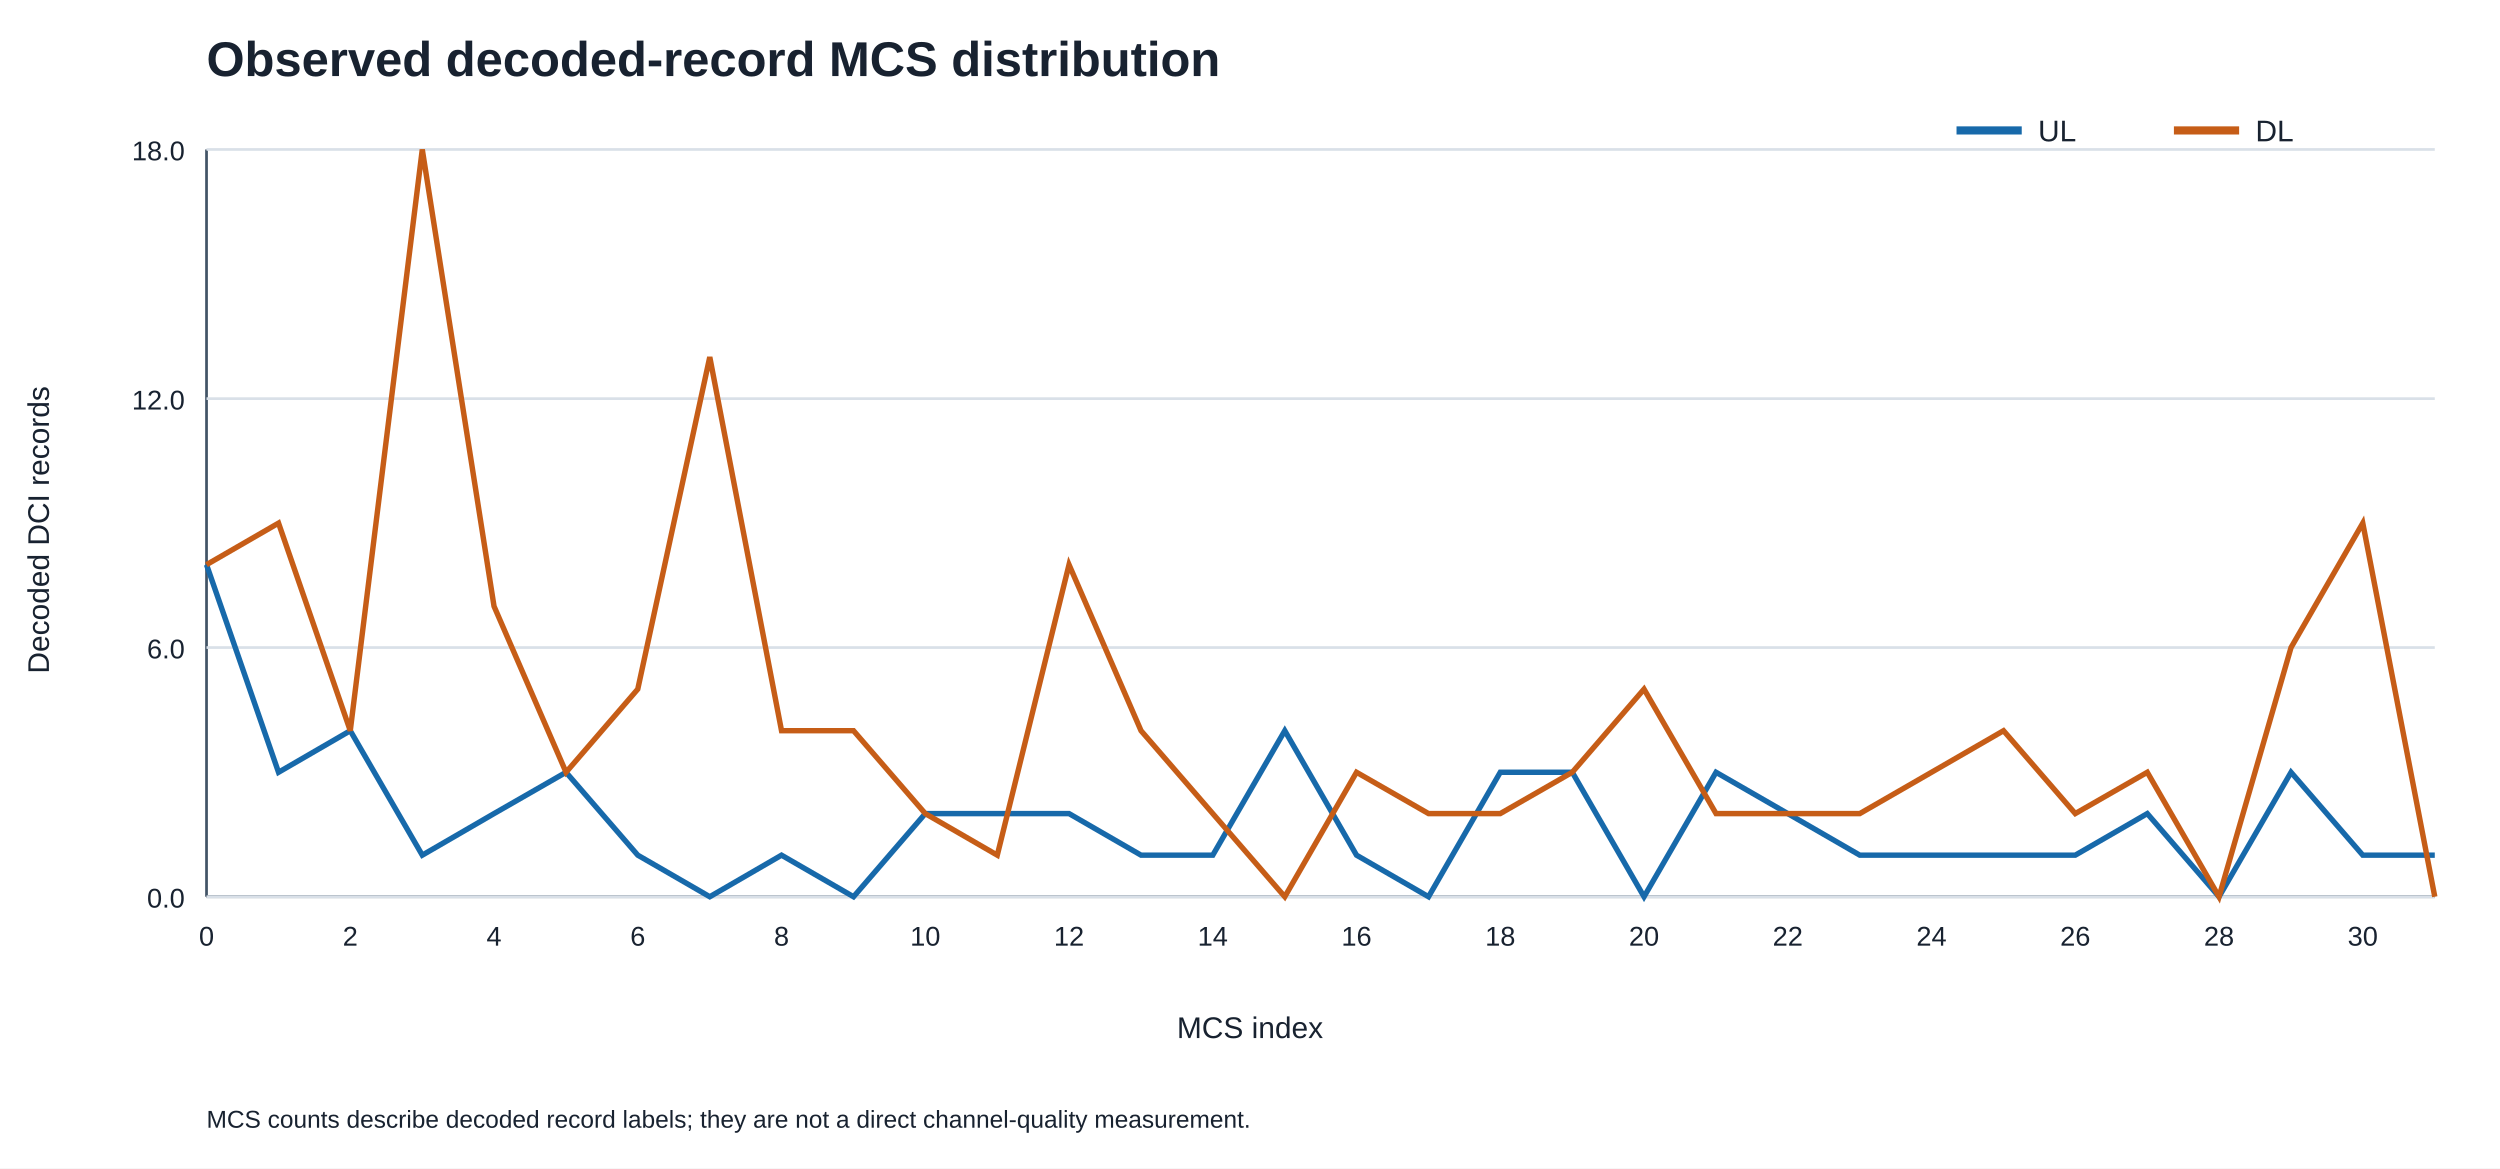
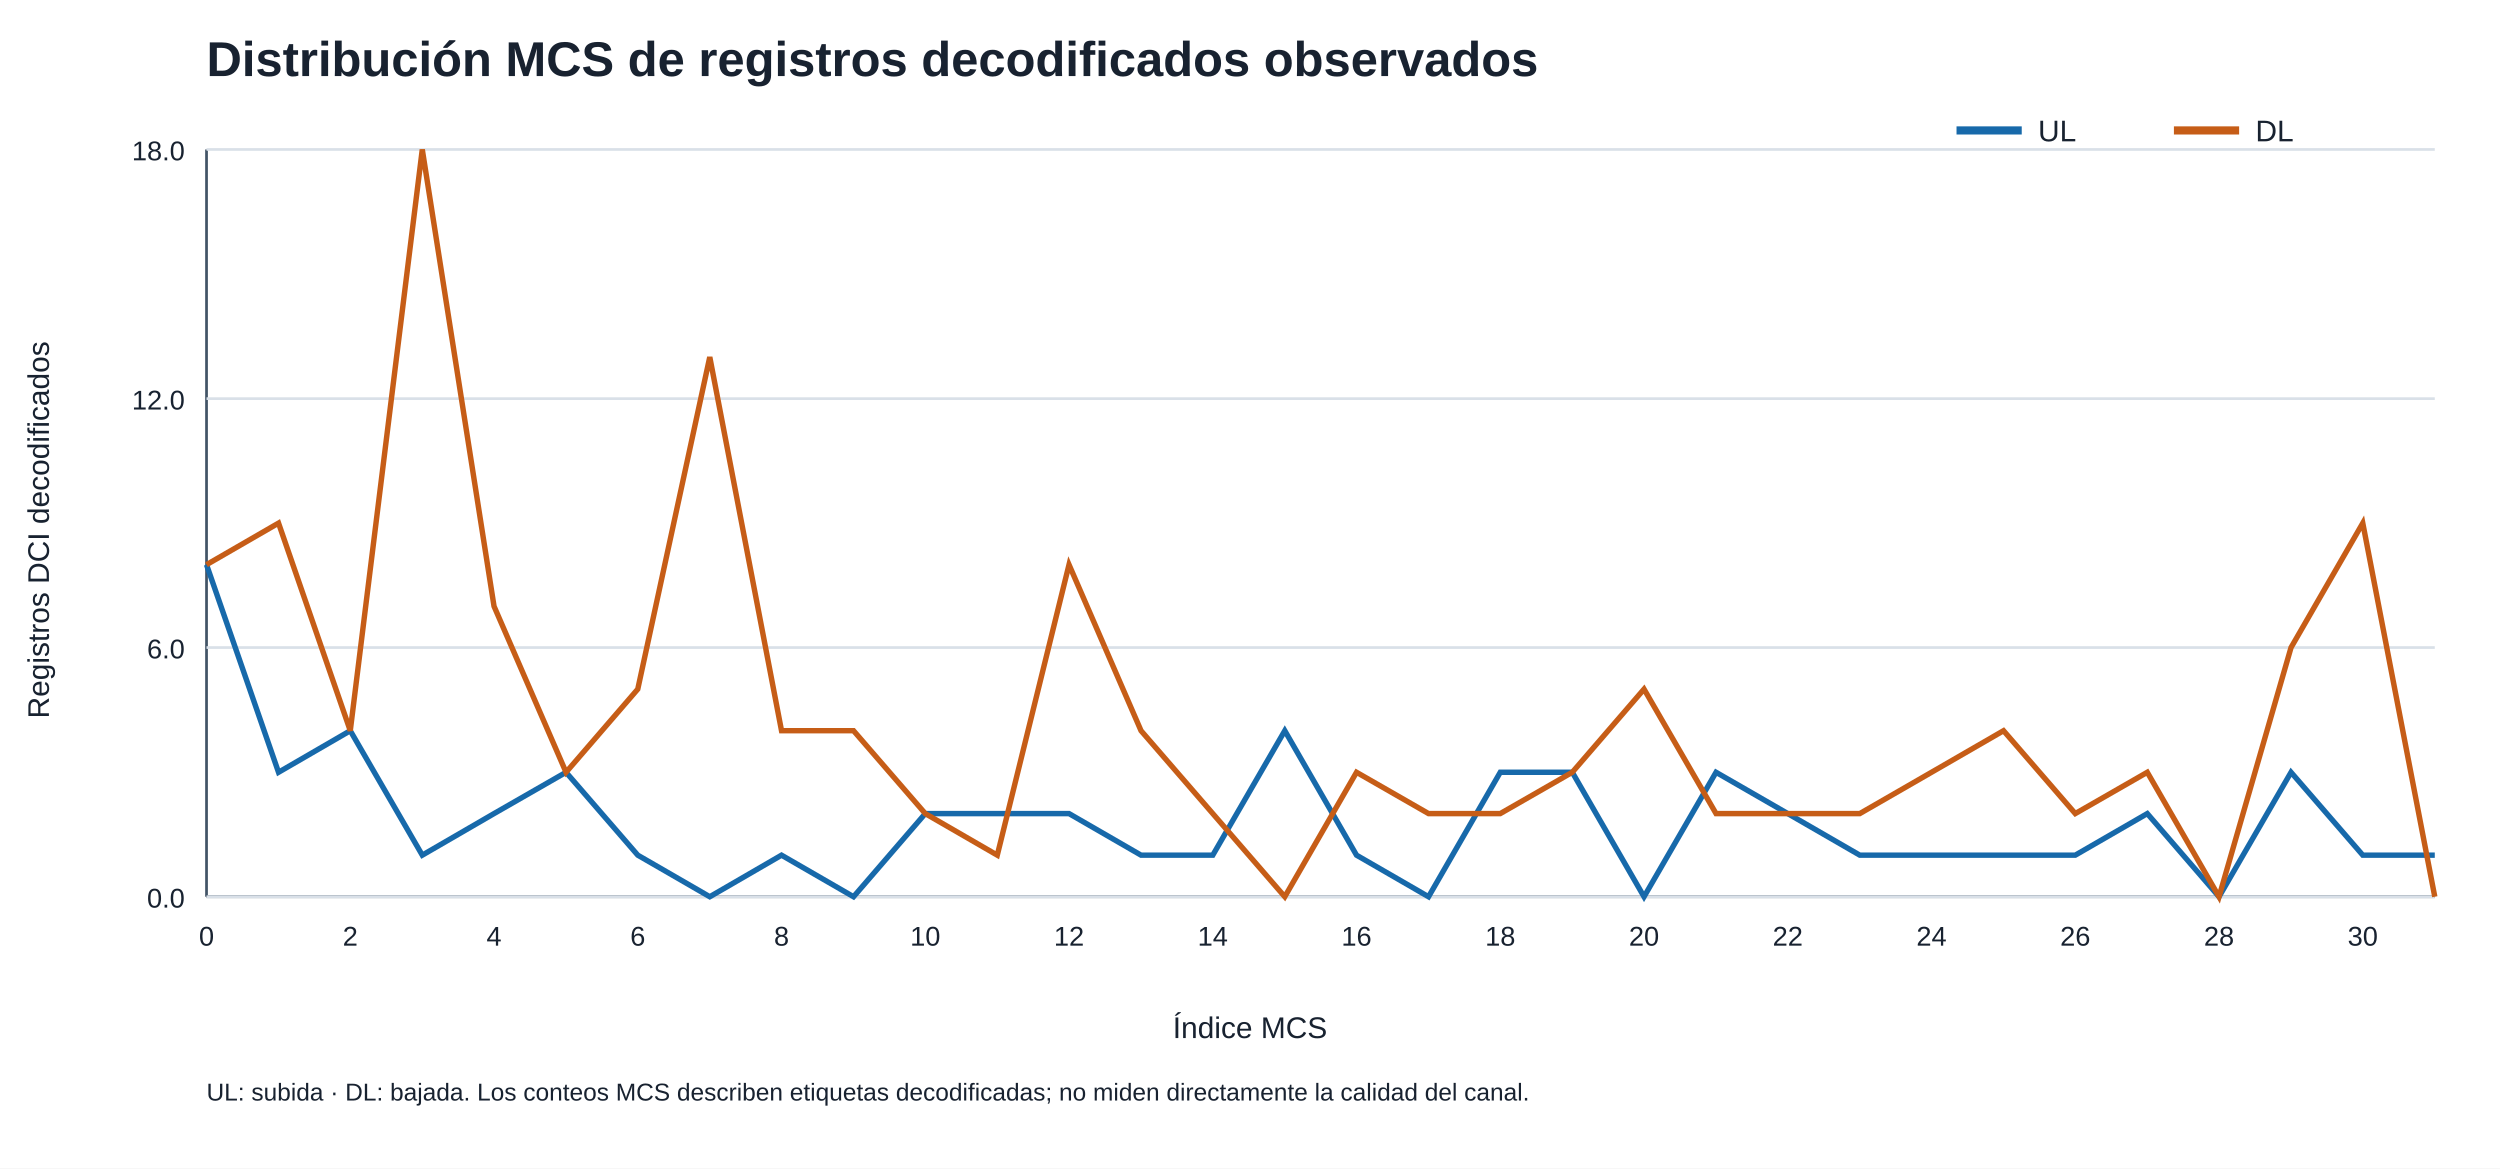
<svg xmlns="http://www.w3.org/2000/svg" width="920" height="430" viewBox="0 0 920 430">
  <rect width="100%" height="100%" fill="white" />
  <style>text{font-family:Arial,sans-serif;fill:#182230}</style>
-   <text x="76" y="28" font-size="18" font-weight="bold">Observed decoded-record MCS distribution</text>
+   <text x="76" y="28" font-size="18" font-weight="bold">Distribución MCS de registros decodificados observados</text>
  <line x1="76" y1="330" x2="896" y2="330" stroke="#425466" />
  <line x1="76" y1="55" x2="76" y2="330" stroke="#425466" />
  <line x1="76" y1="330.0" x2="896" y2="330.0" stroke="#d9e0e8" />
  <text x="68" y="334.0" text-anchor="end" font-size="10">0.0</text>
  <line x1="76" y1="238.3" x2="896" y2="238.3" stroke="#d9e0e8" />
  <text x="68" y="242.3" text-anchor="end" font-size="10">6.0</text>
  <line x1="76" y1="146.7" x2="896" y2="146.7" stroke="#d9e0e8" />
  <text x="68" y="150.7" text-anchor="end" font-size="10">12.0</text>
  <line x1="76" y1="55.0" x2="896" y2="55.0" stroke="#d9e0e8" />
  <text x="68" y="59.0" text-anchor="end" font-size="10">18.0</text>
  <text x="76.0" y="348" text-anchor="middle" font-size="10">0</text>
  <text x="128.9" y="348" text-anchor="middle" font-size="10">2</text>
  <text x="181.8" y="348" text-anchor="middle" font-size="10">4</text>
  <text x="234.7" y="348" text-anchor="middle" font-size="10">6</text>
  <text x="287.6" y="348" text-anchor="middle" font-size="10">8</text>
  <text x="340.5" y="348" text-anchor="middle" font-size="10">10</text>
  <text x="393.4" y="348" text-anchor="middle" font-size="10">12</text>
  <text x="446.3" y="348" text-anchor="middle" font-size="10">14</text>
  <text x="499.2" y="348" text-anchor="middle" font-size="10">16</text>
  <text x="552.1" y="348" text-anchor="middle" font-size="10">18</text>
  <text x="605.0" y="348" text-anchor="middle" font-size="10">20</text>
  <text x="657.9" y="348" text-anchor="middle" font-size="10">22</text>
  <text x="710.8" y="348" text-anchor="middle" font-size="10">24</text>
  <text x="763.7" y="348" text-anchor="middle" font-size="10">26</text>
  <text x="816.6" y="348" text-anchor="middle" font-size="10">28</text>
  <text x="869.5" y="348" text-anchor="middle" font-size="10">30</text>
  <polyline points="76.0,207.8 102.5,284.2 128.9,268.9 155.4,314.7 181.8,299.4 208.3,284.2 234.7,314.7 261.2,330.0 287.6,314.7 314.1,330.0 340.5,299.4 367.0,299.4 393.4,299.4 419.9,314.7 446.3,314.7 472.8,268.9 499.2,314.7 525.7,330.0 552.1,284.2 578.6,284.2 605.0,330.0 631.5,284.2 657.9,299.4 684.4,314.7 710.8,314.7 737.3,314.7 763.7,314.7 790.2,299.4 816.6,330.0 843.1,284.2 869.5,314.7 896.0,314.7" fill="none" stroke="#1769aa" stroke-width="2" />
  <line x1="720" y1="48" x2="744" y2="48" stroke="#1769aa" stroke-width="3" />
  <text x="750" y="52" font-size="11">UL</text>
  <polyline points="76.0,207.8 102.5,192.5 128.9,268.9 155.4,55.0 181.8,223.1 208.3,284.2 234.7,253.6 261.2,131.4 287.6,268.9 314.1,268.9 340.5,299.4 367.0,314.7 393.4,207.8 419.9,268.9 446.3,299.4 472.8,330.0 499.2,284.2 525.7,299.4 552.1,299.4 578.6,284.2 605.0,253.6 631.5,299.4 657.9,299.4 684.4,299.4 710.8,284.2 737.3,268.9 763.7,299.4 790.2,284.2 816.6,330.0 843.1,238.3 869.5,192.5 896.0,330.0" fill="none" stroke="#c65d17" stroke-width="2" />
  <line x1="800" y1="48" x2="824" y2="48" stroke="#c65d17" stroke-width="3" />
  <text x="830" y="52" font-size="11">DL</text>
-   <text x="460" y="382" text-anchor="middle" font-size="11">MCS index</text>
-   <text transform="translate(18 195) rotate(-90)" text-anchor="middle" font-size="11">Decoded DCI records</text>
-   <text x="76" y="415" font-size="9">MCS counts describe decoded record labels; they are not a direct channel-quality measurement.</text>
+   <text x="460" y="382" text-anchor="middle" font-size="11">Índice MCS</text>
+   <text transform="translate(18 195) rotate(-90)" text-anchor="middle" font-size="11">Registros DCI decodificados</text>
+   <text x="76" y="405" font-size="9">UL: subida · DL: bajada. Los conteos MCS describen etiquetas decodificadas; no miden directamente la calidad del canal.</text>
</svg>
